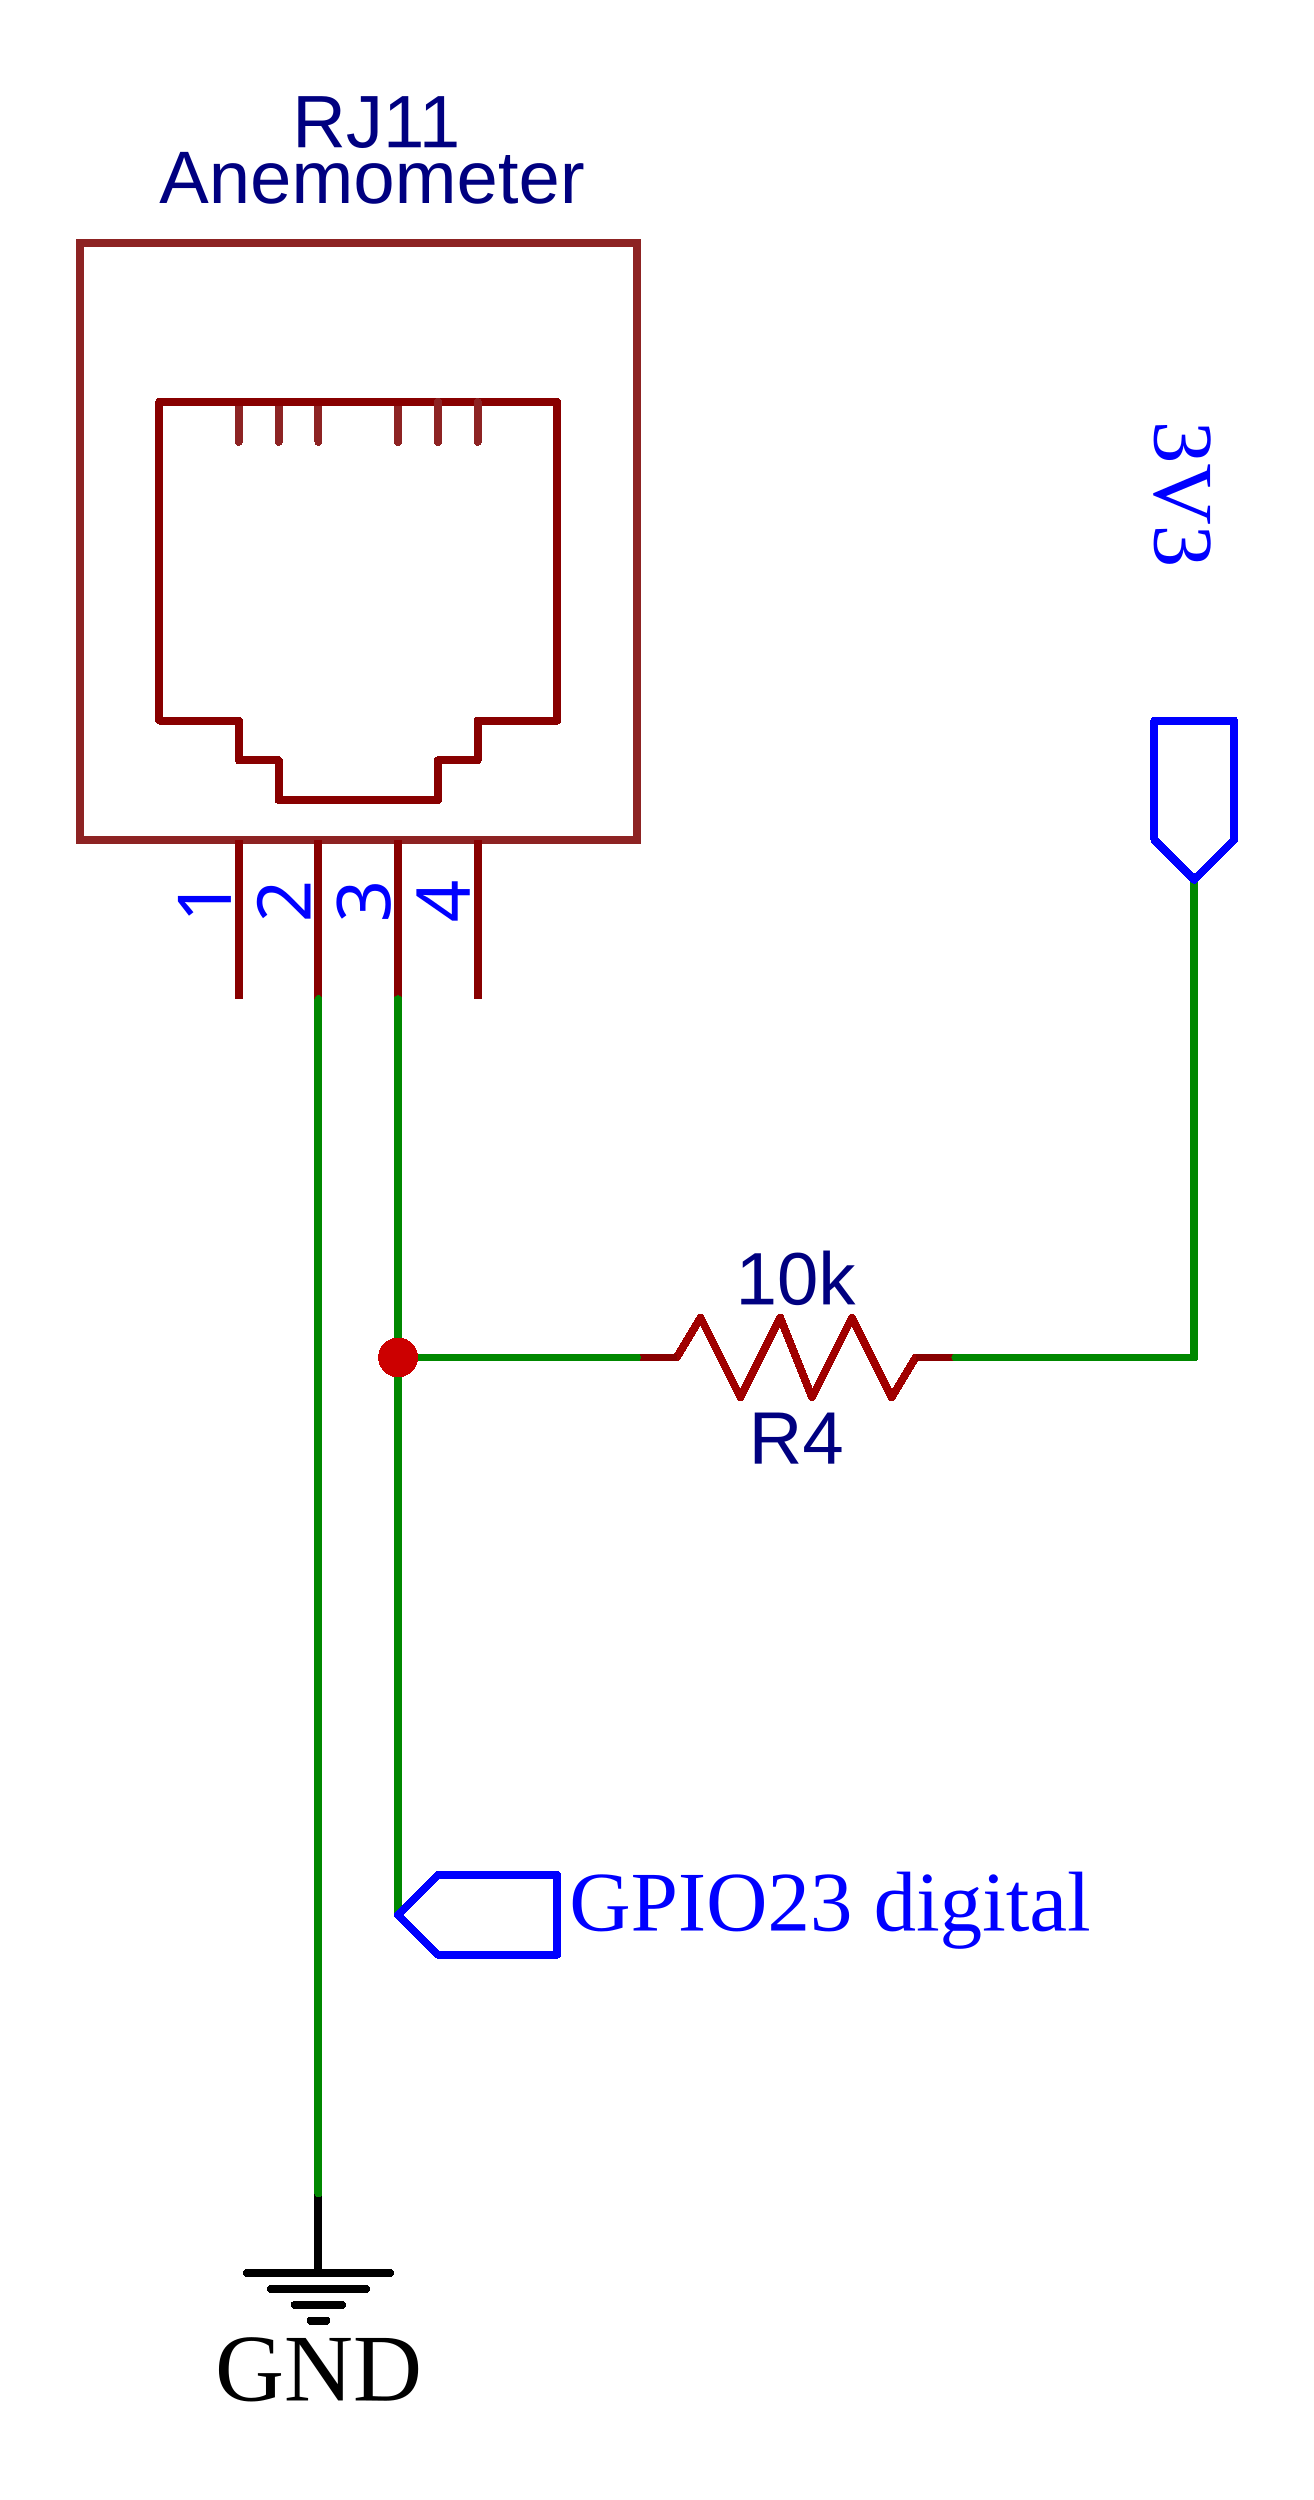
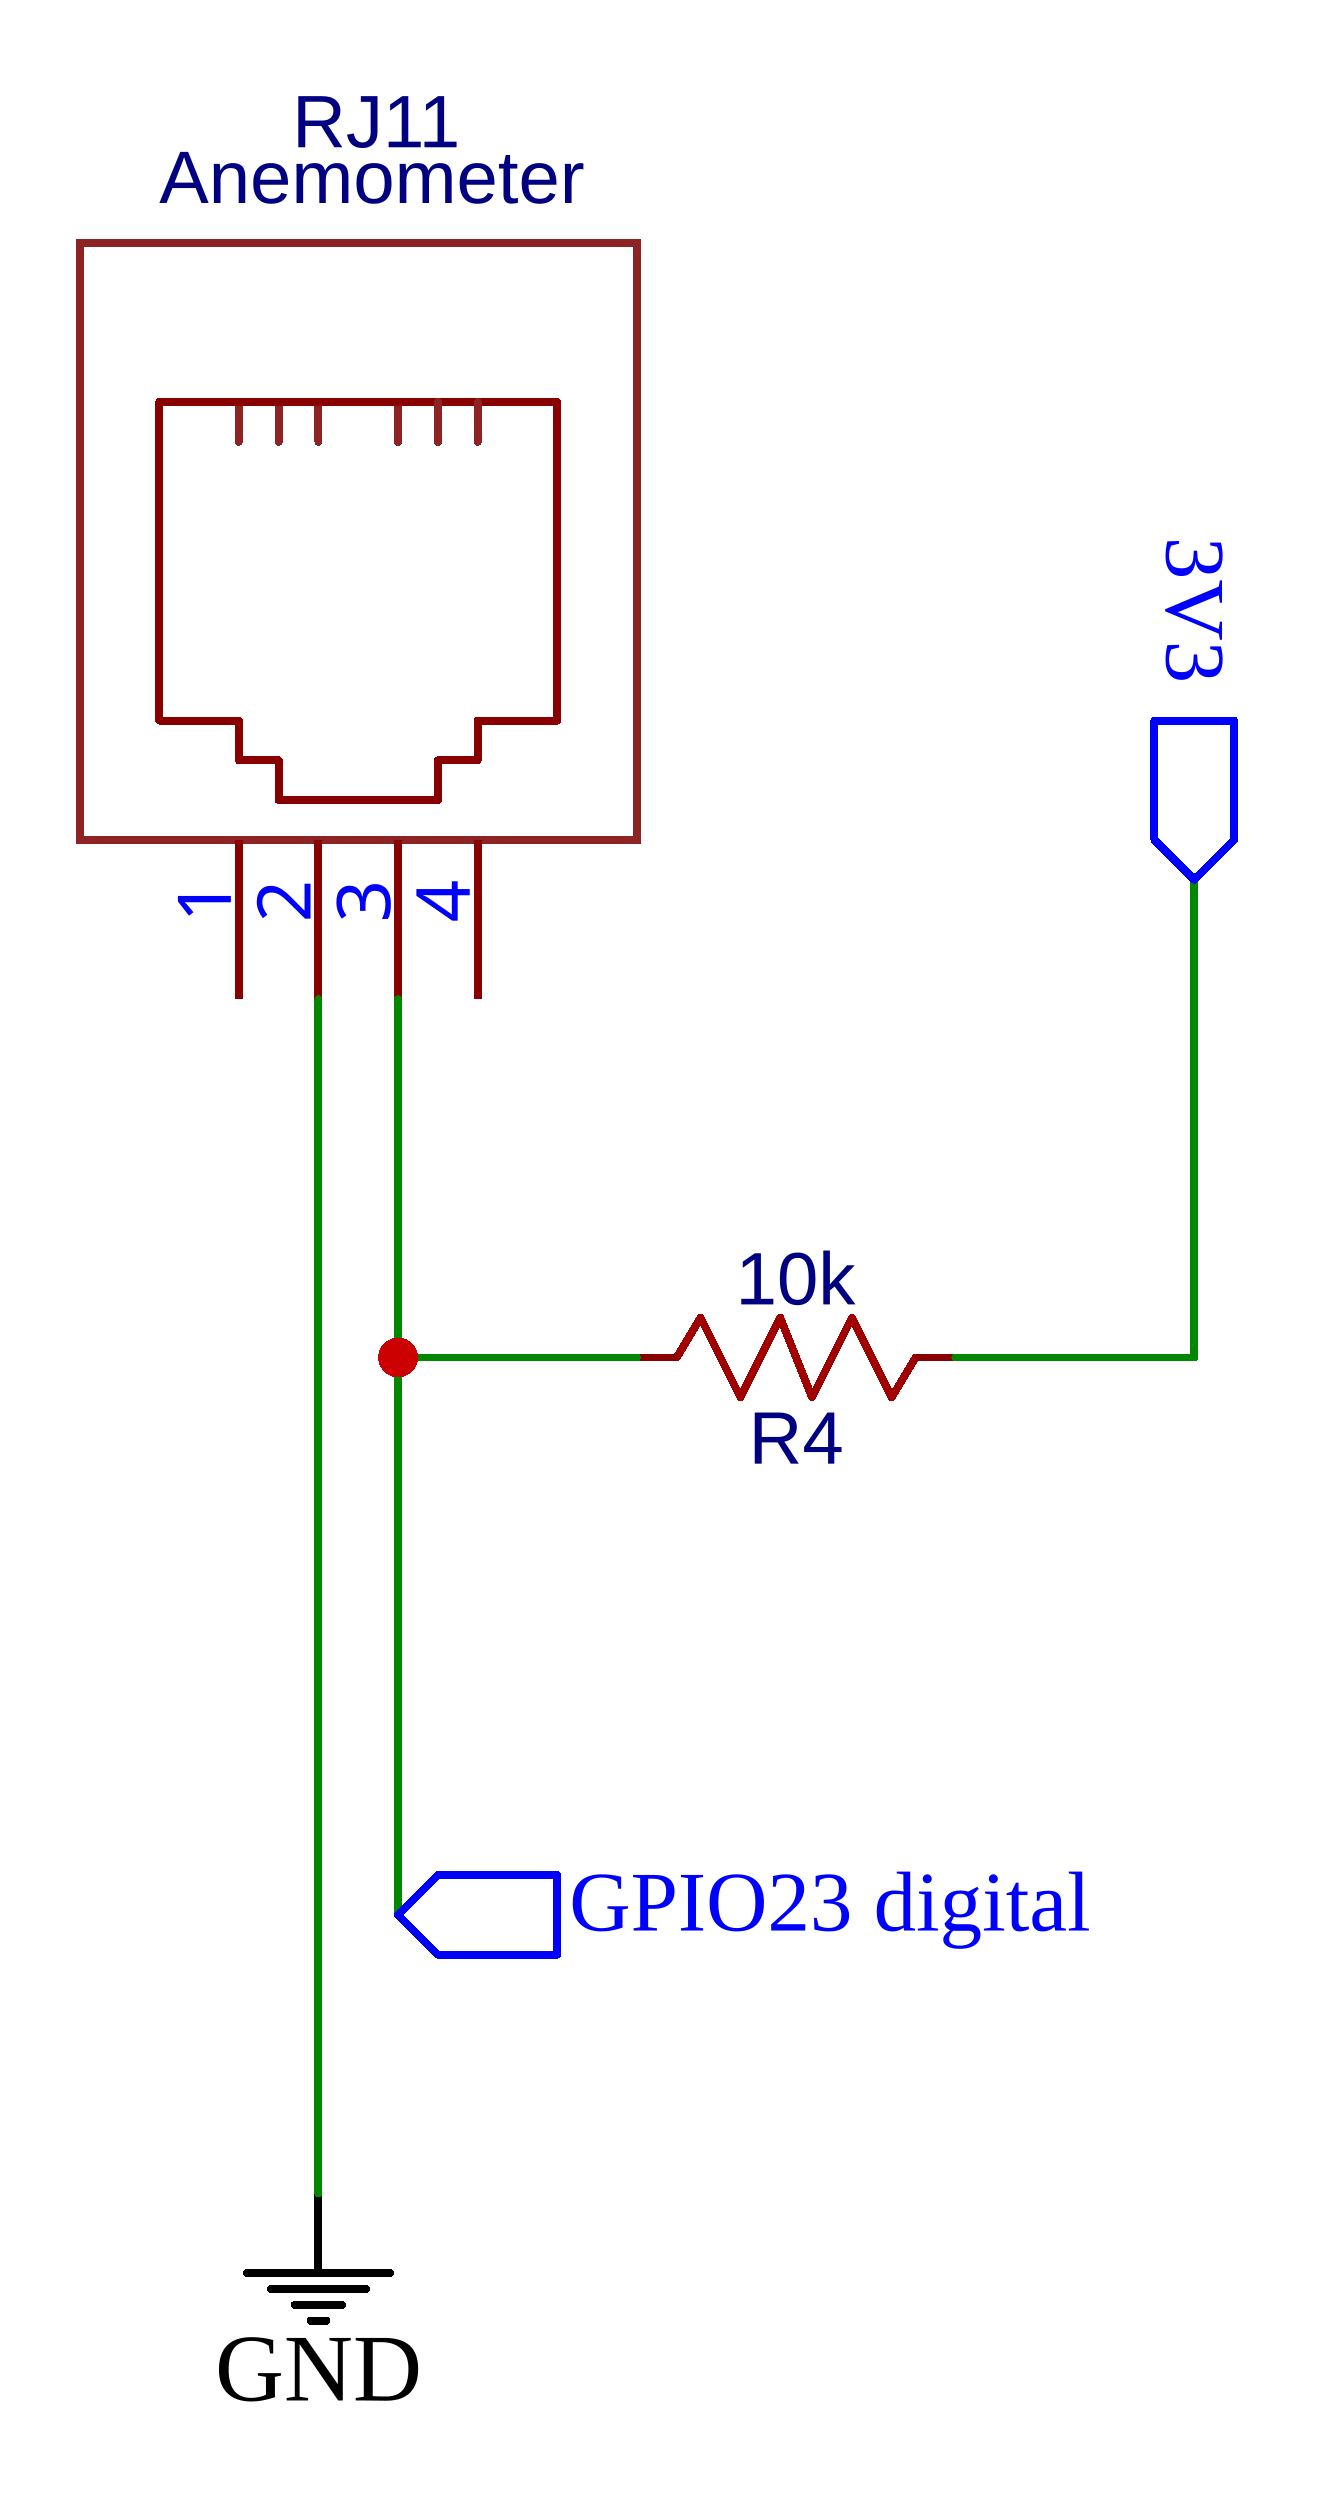
- <svg xmlns="http://www.w3.org/2000/svg" width="330" height="628" viewBox="270 -625.5 165 314">
+ <svg xmlns="http://www.w3.org/2000/svg" width="332" height="628" viewBox="270 -625.5 166 314">
  <style type="text/css">
path, polyline, polygon {stroke-linejoin:round;}
rect, circle, ellipse, polyline, line, polygon, path {shape-rendering:crispEdges;}
</style>
-   <rect x="270" y="-625.5" width="165" height="314" fill="#FFFFFF" stroke="none" />
+   <rect x="270" y="-625.5" width="166" height="314" fill="#FFFFFF" stroke="none" />
  <g id="g1" c_spiceCmd="null" c_para="Prefix Start`1`" importFlag="0" c_portOfADImportHack="" c_transformList="">
    <g c_partid="part_netLabel_gnD" c_etype="pinpart" c_origin="310,-350" id="gge79" locked="0" c_shapetype="group" c_rotation="0">
      <circle c_pindot="true" class="pindot" cx="310" cy="-350" r="2" fill="none" stroke="none" />
      <g c_partid="part_annotation" id="flag_gge19" c_shapetype="group">
        <text x="297" y="-324" font-family="Times New Roman" font-size="9pt" fill="#000000" text-anchor="start" c_note="note_netflag">GND</text>
      </g>
      <polyline points="310 -340 310 -350" stroke="#000000" id="gge83" locked="0" stroke-width="1" fill="transparent" stroke-linecap="round" />
      <polyline points="301 -340 319 -340" stroke="#000000" id="gge84" locked="0" stroke-width="1" fill="transparent" stroke-linecap="round" />
      <polyline points="304 -338 316 -338" stroke="#000000" id="gge85" locked="0" stroke-width="1" fill="transparent" stroke-linecap="round" />
      <polyline points="307 -336 313 -336" stroke="#000000" id="gge86" locked="0" stroke-width="1" fill="transparent" stroke-linecap="round" />
      <polyline points="309 -334 311 -334" stroke="#000000" id="gge87" locked="0" stroke-width="1" fill="transparent" stroke-linecap="round" />
    </g>
    <g c_origin="320,-550" c_para="package`RJ11-TH_C11362`BOM_Supplier`LCSC`BOM_Supplier Part`C11362`BOM_Manufacturer`Made in China`BOM_Manufacturer Part`-`Contributor`LCSC`spicePre`R`spiceSymbolName`RJ11_C11362`" c_partid="part_lib_gge4c186377a38c8d58" id="gge4c186377a38c8d58" locked="0" c_shapetype="group" c_etype="pinpart" puuid="8f05d7c6d5c541e0910cb6c9f0baf98e" uuid="16fe42ac62e444489d9c532f05b9d7e7" convert_to_pcb="yes" add_into_bom="yes">
      <g c_partid="part_annotation" id="gge496" c_shapetype="group">
        <text c_note="note_name" x="290" y="-600" fill="#000080" font-family="Arial" font-size="7pt" font-weight="" font-style="" dominant-baseline="" text-anchor="start">Anemometer</text>
      </g>
      <g c_partid="part_annotation" id="gge498" c_shapetype="group">
        <text c_note="note_pre" x="306.703" y="-607" fill="#000080" font-family="Arial" font-size="7pt" font-weight="" font-style="" dominant-baseline="" text-anchor="start">RJ11</text>
      </g>
      <rect id="gge500" locked="0" c_etype="" x="280" y="-595" width="70" height="75" stroke="#8D2323" stroke-width="1" fill="none" />
      <polyline points="300 -575 300 -570 300 -570" stroke="#8D2323" id="gge501" locked="0" stroke-width="1" fill="none" stroke-linecap="round" />
      <polyline points="305 -575 305 -570 305 -570" stroke="#8D2323" id="gge502" locked="0" stroke-width="1" fill="none" stroke-linecap="round" />
      <polyline points="310 -575 310 -570 310 -570" stroke="#8D2323" id="gge503" locked="0" stroke-width="1" fill="none" stroke-linecap="round" />
      <polyline points="320 -575 320 -570 320 -570" stroke="#8D2323" id="gge504" locked="0" stroke-width="1" fill="none" stroke-linecap="round" />
      <polyline points="290 -575 340 -575 340 -535 330 -535 330 -530 325 -530 325 -530 325 -525 305 -525 305 -530 300 -530 300 -535 290 -535 290 -575 290 -570" stroke="#880000" id="gge505" locked="0" stroke-width="1" fill="none" stroke-linecap="round" />
      <g c_partid="part_pin" c_etype="pinpart" c_show="show" c_elec="0" c_spicepin="1" c_origin="300,-500" id="gge506" locked="0" c_rotation="270">
        <text x="303" y="-522" font-family="Verdana" font-size="7pt" fill="#0000FF" text-anchor="start" c_pinname="1" display="none" transform="rotate(270,303,-522)">1</text>
        <text x="299" y="-515" font-family="Verdana" font-size="7pt" fill="#0000FF" text-anchor="end" c_pinnumber="1" transform="rotate(270,299,-515)">1</text>
        <circle c_pindot="true" class="pindot" cx="300" cy="-500" r="2" fill="none" stroke="none" />
        <path d="M 300 -500 v -20" fill="none" stroke="#880000" stroke-width="1" />
        <circle cx="300" cy="-517" r="3" stroke="#880000" fill="none" stroke-width="1" display="none" />
        <path d="M 303 -520 L 300 -523 L 297 -520" fill="none" stroke="#880000" stroke-width="1" display="none" />
      </g>
      <g c_partid="part_pin" c_etype="pinpart" c_show="show" c_elec="0" c_spicepin="2" c_origin="310,-500" id="gge513" locked="0" c_rotation="270">
        <text x="313" y="-522" font-family="Verdana" font-size="7pt" fill="#0000FF" text-anchor="start" c_pinname="2" display="none" transform="rotate(270,313,-522)">2</text>
        <text x="309" y="-515" font-family="Verdana" font-size="7pt" fill="#0000FF" text-anchor="end" c_pinnumber="2" transform="rotate(270,309,-515)">2</text>
        <circle c_pindot="true" class="pindot" cx="310" cy="-500" r="2" fill="none" stroke="none" />
        <path d="M 310 -500 v -20" fill="none" stroke="#880000" stroke-width="1" />
        <circle cx="310" cy="-517" r="3" stroke="#880000" fill="none" stroke-width="1" display="none" />
        <path d="M 313 -520 L 310 -523 L 307 -520" fill="none" stroke="#880000" stroke-width="1" display="none" />
      </g>
      <g c_partid="part_pin" c_etype="pinpart" c_show="show" c_elec="0" c_spicepin="3" c_origin="320,-500" id="gge520" locked="0" c_rotation="270">
        <text x="323" y="-522" font-family="Verdana" font-size="7pt" fill="#0000FF" text-anchor="start" c_pinname="3" display="none" transform="rotate(270,323,-522)">3</text>
        <text x="319" y="-515" font-family="Verdana" font-size="7pt" fill="#0000FF" text-anchor="end" c_pinnumber="3" transform="rotate(270,319,-515)">3</text>
        <circle c_pindot="true" class="pindot" cx="320" cy="-500" r="2" fill="none" stroke="none" />
        <path d="M 320 -500 v -20" fill="none" stroke="#880000" stroke-width="1" />
        <circle cx="320" cy="-517" r="3" stroke="#880000" fill="none" stroke-width="1" display="none" />
        <path d="M 323 -520 L 320 -523 L 317 -520" fill="none" stroke="#880000" stroke-width="1" display="none" />
      </g>
      <g c_partid="part_pin" c_etype="pinpart" c_show="show" c_elec="0" c_spicepin="4" c_origin="330,-500" id="gge527" locked="0" c_rotation="270">
        <text x="333" y="-522" font-family="Verdana" font-size="7pt" fill="#0000FF" text-anchor="start" c_pinname="4" display="none" transform="rotate(270,333,-522)">4</text>
        <text x="329" y="-515" font-family="Verdana" font-size="7pt" fill="#0000FF" text-anchor="end" c_pinnumber="4" transform="rotate(270,329,-515)">4</text>
        <circle c_pindot="true" class="pindot" cx="330" cy="-500" r="2" fill="none" stroke="none" />
        <path d="M 330 -500 v -20" fill="none" stroke="#880000" stroke-width="1" />
        <circle cx="330" cy="-517" r="3" stroke="#880000" fill="none" stroke-width="1" display="none" />
        <path d="M 333 -520 L 330 -523 L 327 -520" fill="none" stroke="#880000" stroke-width="1" display="none" />
      </g>
      <polyline points="325 -575 325 -570 325 -570" stroke="#8D2323" id="gge534" locked="0" stroke-width="1" fill="none" stroke-linecap="round" />
      <polyline points="330 -575 330 -570 330 -570" stroke="#8D2323" id="gge535" locked="0" stroke-width="1" fill="none" stroke-linecap="round" />
    </g>
    <polyline c_etype="wire" c_shapetype="line" points="310 -500 310 -350" stroke="#008800" id="gge578" locked="0" stroke-width="1" fill="none" stroke-linecap="round" />
    <polyline c_etype="wire" c_shapetype="line" points="320 -385 320 -500" stroke="#008800" id="gge595" locked="0" stroke-width="1" fill="none" stroke-linecap="round" />
    <g c_origin="370,-455" c_para="package`R0603`nameAlias`Value(Ω)`BOM_Supplier Part``BOM_Supplier``Contributor`LCEDA_Lib`spicePre`R`spiceSymbolName`R_0603_US`BOM_Manufacturer Part``" c_partid="part_lib_gge9fdfbcac91d42522" id="gge9fdfbcac91d42522" locked="0" c_shapetype="group" c_etype="pinpart" puuid="1bf59dff03ec4233aa077dc7cf0e92a1" uuid="b0248eb51e084227889f2cb84eab79c4" convert_to_pcb="yes" add_into_bom="yes">
      <g c_partid="part_annotation" id="gge596" c_shapetype="group">
        <text c_note="note_name" x="362.398" y="-461.664" fill="#000080" font-family="Arial" font-size="7pt" font-weight="" font-style="" dominant-baseline="" text-anchor="start">10k</text>
      </g>
      <g c_partid="part_annotation" id="gge598" c_shapetype="group">
        <text c_note="note_pre" x="364.031" y="-441.664" fill="#000080" font-family="Arial" font-size="7pt" font-weight="" font-style="" dominant-baseline="" text-anchor="start">R4</text>
      </g>
      <polyline points="385 -455 382 -450" stroke="#A00000" id="gge600" locked="0" stroke-width="1" fill="none" stroke-linecap="round" />
      <polyline points="377 -460 372 -450" stroke="#A00000" id="gge601" locked="0" stroke-width="1" fill="none" stroke-linecap="round" />
      <polyline points="382 -450 377 -460" stroke="#A00000" id="gge602" locked="0" stroke-width="1" fill="none" stroke-linecap="round" />
      <g c_partid="part_pin" c_etype="pinpart" c_show="show" c_elec="0" c_spicepin="2" c_origin="390,-455" id="gge603" locked="0" c_rotation="0">
        <text x="381" y="-455" font-family="Verdana" font-size="7pt" fill="#800" text-anchor="end" c_pinname="2" display="none">2</text>
        <text x="389" y="-459" font-family="Verdana" font-size="7pt" fill="#800" text-anchor="start" c_pinnumber="2" display="none">2</text>
        <circle c_pindot="true" class="pindot" cx="390" cy="-455" r="2" fill="none" stroke="none" />
        <path d="M 390 -455 h -5" fill="none" stroke="#800" stroke-width="1" />
        <circle cx="388" cy="-455" r="3" stroke="#800" fill="none" stroke-width="1" display="none" />
        <path d="M 385 -458 L 382 -455 L 385 -452" fill="none" stroke="#800" stroke-width="1" display="none" />
      </g>
      <polyline points="363 -450 358 -460" stroke="#A00000" id="gge610" locked="0" stroke-width="1" fill="none" stroke-linecap="round" />
      <polyline points="372 -450 368 -460" stroke="#A00000" id="gge611" locked="0" stroke-width="1" fill="none" stroke-linecap="round" />
      <polyline points="368 -460 363 -450" stroke="#A00000" id="gge612" locked="0" stroke-width="1" fill="none" stroke-linecap="round" />
      <polyline points="358 -460 355 -455" stroke="#A00000" id="gge613" locked="0" stroke-width="1" fill="none" stroke-linecap="round" />
      <g c_partid="part_pin" c_etype="pinpart" c_show="show" c_elec="0" c_spicepin="1" c_origin="350,-455" id="gge614" locked="0" c_rotation="180">
        <text x="359" y="-455" font-family="Verdana" font-size="7pt" fill="#800" text-anchor="start" c_pinname="1" display="none">1</text>
        <text x="351" y="-459" font-family="Verdana" font-size="7pt" fill="#800" text-anchor="end" c_pinnumber="1" display="none">1</text>
        <circle c_pindot="true" class="pindot" cx="350" cy="-455" r="2" fill="none" stroke="none" />
        <path d="M 350 -455 h 5" fill="none" stroke="#800" stroke-width="1" />
        <circle cx="352" cy="-455" r="3" stroke="#800" fill="none" stroke-width="1" display="none" />
        <path d="M 355 -452 L 358 -455 L 355 -458" fill="none" stroke="#800" stroke-width="1" display="none" />
      </g>
    </g>
    <polyline c_etype="wire" c_shapetype="line" points="350 -455 320 -455" stroke="#008800" id="gge648" locked="0" stroke-width="1" fill="none" stroke-linecap="round" />
    <polyline c_etype="wire" c_shapetype="line" points="390 -455 420 -455 420 -515" stroke="#008800" id="gge650" locked="0" stroke-width="1" fill="none" stroke-linecap="round" />
    <g c_partid="part_netLabel_netPort" c_etype="pinpart" c_origin="420,-515" id="gge652" locked="0" c_shapetype="group" c_rotation="270">
      <circle c_pindot="true" class="pindot" cx="420" cy="-515" r="2" fill="none" stroke="none" />
      <g c_partid="part_annotation" id="gge654" c_shapetype="group">
-         <text x="415" y="-572.64" font-family="Times New Roman" font-size="8pt" fill="#0000FF" text-anchor="start" c_note="note_netflag" transform="rotate(90,415,-572.64)">3V3</text>
+         <text x="416.5" y="-558.07" font-family="Times New Roman" font-size="8pt" fill="#0000FF" text-anchor="start" c_note="note_netflag" transform="rotate(90,416.5,-558.07)">3V3</text>
      </g>
      <polyline points="420 -515 415 -520 415 -535 425 -535 425 -520 420 -515" stroke="#0000FF" id="gge656" locked="0" stroke-width="1" fill="transparent" stroke-linecap="round" />
    </g>
    <g c_partid="part_netLabel_netPort" c_etype="pinpart" c_origin="320,-385" id="gge657" locked="0" c_shapetype="group" c_rotation="180">
      <circle c_pindot="true" class="pindot" cx="320" cy="-385" r="2" fill="none" stroke="none" />
      <g c_partid="part_annotation" id="gge659" c_shapetype="group">
        <text x="341.5" y="-383.02" font-family="Times New Roman" font-size="8pt" fill="#0000FF" text-anchor="start" c_note="note_netflag">GPIO23 digital</text>
      </g>
      <polyline points="320 -385 325 -390 340 -390 340 -380 325 -380 320 -385" stroke="#0000FF" id="gge661" locked="0" stroke-width="1" fill="transparent" stroke-linecap="round" />
    </g>
    <g c_partid="part_junction" c_etype="pinpart" c_origin="320,-455" id="gge649" locked="0" c_shapetype="group">
      <circle c_pindot="true" class="pindot" cx="320" cy="-455" r="2" fill="none" stroke="none" />
      <circle cx="320" cy="-455" r="2.5" fill="#CC0000" stroke-width="1" />
    </g>
  </g>
</svg>
